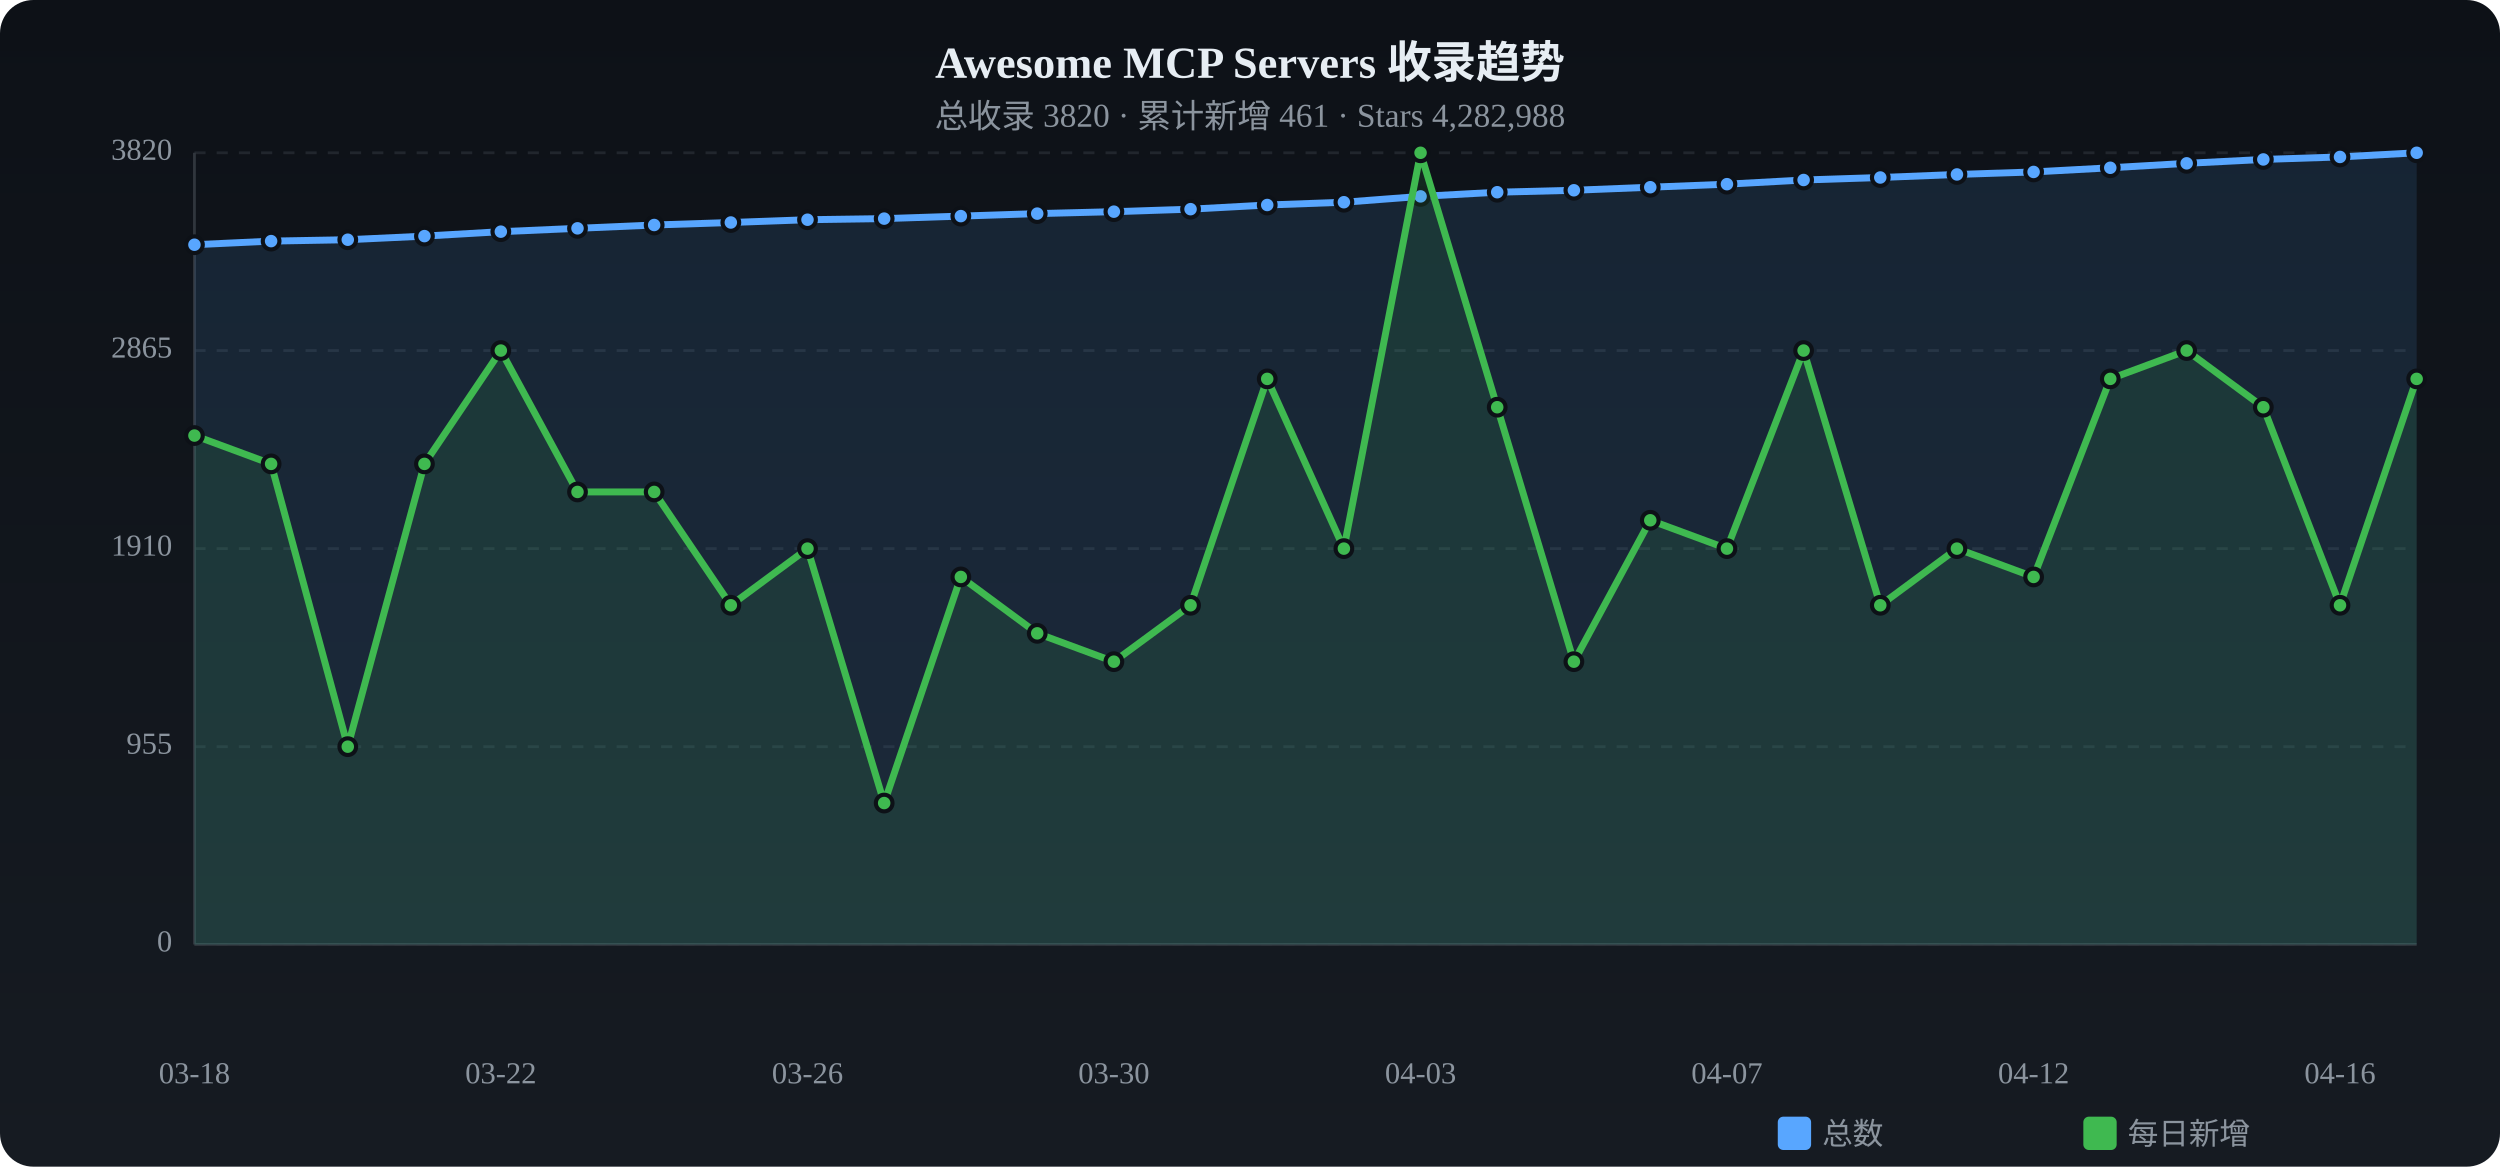
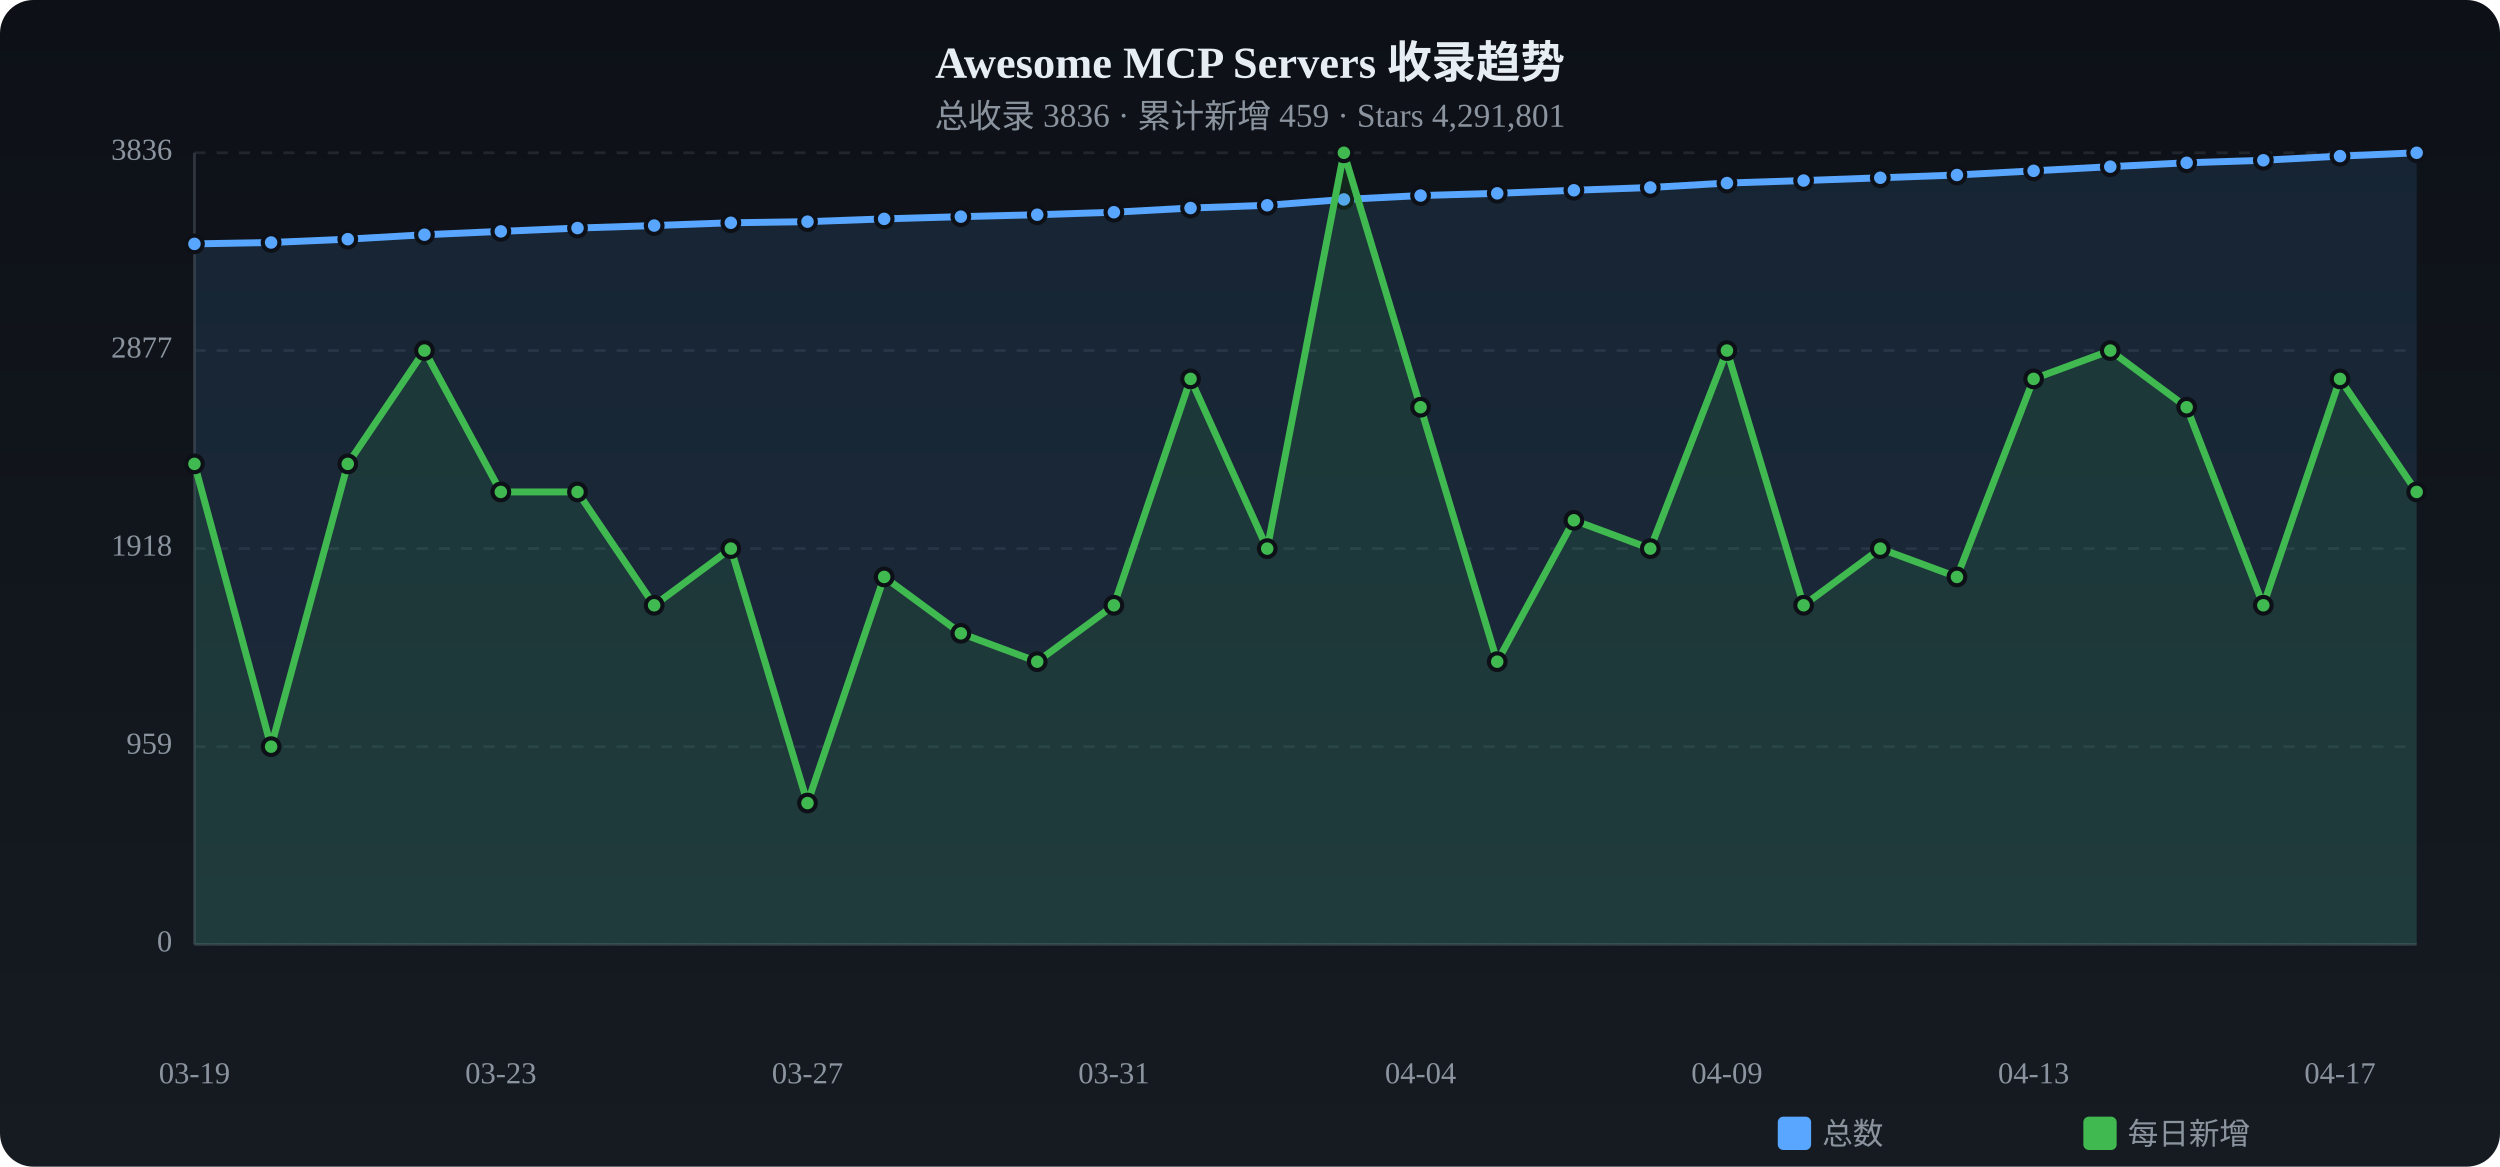
<svg xmlns="http://www.w3.org/2000/svg" viewBox="0 0 900 420" width="900" height="420">
  <defs>
    <linearGradient id="tbg" x1="0%" y1="0%" x2="0%" y2="100%">
      <stop offset="0%" stop-color="#0d1117" />
      <stop offset="100%" stop-color="#161b22" />
    </linearGradient>
  </defs>
  <rect width="900" height="420" rx="12" fill="url(#tbg)" />
  <text x="450.0" y="28" text-anchor="middle" fill="#e6edf3" font-size="16" font-weight="bold">Awesome MCP Servers 收录趋势</text>
-   <text x="450.0" y="46" text-anchor="middle" fill="#8b949e" font-size="12">总收录 3820 · 累计新增 461 · Stars 4,282,988</text>
+   <text x="450.0" y="46" text-anchor="middle" fill="#8b949e" font-size="12">总收录 3836 · 累计新增 459 · Stars 4,291,801</text>
  <text x="62" y="340.0" text-anchor="end" fill="#8b949e" font-size="11" dominant-baseline="middle">0</text>
  <line x1="70" y1="340.0" x2="870" y2="340.0" stroke="#21262d" stroke-dasharray="4 4" />
-   <text x="62" y="268.8" text-anchor="end" fill="#8b949e" font-size="11" dominant-baseline="middle">955</text>
+   <text x="62" y="268.8" text-anchor="end" fill="#8b949e" font-size="11" dominant-baseline="middle">959</text>
  <line x1="70" y1="268.8" x2="870" y2="268.8" stroke="#21262d" stroke-dasharray="4 4" />
-   <text x="62" y="197.5" text-anchor="end" fill="#8b949e" font-size="11" dominant-baseline="middle">1910</text>
+   <text x="62" y="197.5" text-anchor="end" fill="#8b949e" font-size="11" dominant-baseline="middle">1918</text>
  <line x1="70" y1="197.5" x2="870" y2="197.5" stroke="#21262d" stroke-dasharray="4 4" />
-   <text x="62" y="126.2" text-anchor="end" fill="#8b949e" font-size="11" dominant-baseline="middle">2865</text>
+   <text x="62" y="126.2" text-anchor="end" fill="#8b949e" font-size="11" dominant-baseline="middle">2877</text>
  <line x1="70" y1="126.2" x2="870" y2="126.2" stroke="#21262d" stroke-dasharray="4 4" />
-   <text x="62" y="55.0" text-anchor="end" fill="#8b949e" font-size="11" dominant-baseline="middle">3820</text>
+   <text x="62" y="55.0" text-anchor="end" fill="#8b949e" font-size="11" dominant-baseline="middle">3836</text>
  <line x1="70" y1="55.0" x2="870" y2="55.0" stroke="#21262d" stroke-dasharray="4 4" />
  <line x1="70" y1="55" x2="70" y2="340" stroke="#30363d" />
  <line x1="70" y1="340" x2="870" y2="340" stroke="#30363d" />
-   <path d="M70.0,88.1 L97.6,86.8 L125.2,86.3 L152.8,85.0 L180.3,83.4 L207.9,82.2 L235.5,81.0 L263.1,80.1 L290.7,79.1 L318.3,78.7 L345.9,77.8 L373.4,76.9 L401.0,76.2 L428.6,75.3 L456.2,73.8 L483.8,72.8 L511.4,70.7 L539.0,69.2 L566.6,68.5 L594.1,67.4 L621.7,66.3 L649.3,64.8 L676.9,63.9 L704.5,62.8 L732.1,61.9 L759.7,60.4 L787.2,58.8 L814.8,57.4 L842.4,56.5 L870.0,55.0 L870.0,340 L70.0,340 Z" fill="#58a6ff" opacity="0.12" />
-   <polyline points="70.0,88.1 97.6,86.8 125.2,86.3 152.8,85.0 180.3,83.4 207.9,82.2 235.5,81.0 263.1,80.1 290.7,79.1 318.3,78.7 345.9,77.8 373.4,76.9 401.0,76.2 428.6,75.3 456.2,73.8 483.8,72.8 511.4,70.7 539.0,69.2 566.6,68.5 594.1,67.4 621.7,66.3 649.3,64.8 676.9,63.9 704.5,62.8 732.1,61.9 759.7,60.4 787.2,58.8 814.8,57.4 842.4,56.5 870.0,55.0" fill="none" stroke="#58a6ff" stroke-width="2.5" stroke-linecap="round" stroke-linejoin="round" />
-   <circle cx="70.0" cy="88.1" r="3" fill="#58a6ff" stroke="#0d1117" stroke-width="1.5" />
-   <circle cx="97.6" cy="86.8" r="3" fill="#58a6ff" stroke="#0d1117" stroke-width="1.5" />
-   <circle cx="125.2" cy="86.3" r="3" fill="#58a6ff" stroke="#0d1117" stroke-width="1.5" />
-   <circle cx="152.8" cy="85.0" r="3" fill="#58a6ff" stroke="#0d1117" stroke-width="1.5" />
-   <circle cx="180.3" cy="83.4" r="3" fill="#58a6ff" stroke="#0d1117" stroke-width="1.5" />
-   <circle cx="207.9" cy="82.2" r="3" fill="#58a6ff" stroke="#0d1117" stroke-width="1.5" />
-   <circle cx="235.5" cy="81.0" r="3" fill="#58a6ff" stroke="#0d1117" stroke-width="1.5" />
-   <circle cx="263.1" cy="80.1" r="3" fill="#58a6ff" stroke="#0d1117" stroke-width="1.5" />
-   <circle cx="290.7" cy="79.1" r="3" fill="#58a6ff" stroke="#0d1117" stroke-width="1.5" />
-   <circle cx="318.3" cy="78.7" r="3" fill="#58a6ff" stroke="#0d1117" stroke-width="1.5" />
-   <circle cx="345.9" cy="77.8" r="3" fill="#58a6ff" stroke="#0d1117" stroke-width="1.5" />
-   <circle cx="373.4" cy="76.9" r="3" fill="#58a6ff" stroke="#0d1117" stroke-width="1.5" />
-   <circle cx="401.0" cy="76.2" r="3" fill="#58a6ff" stroke="#0d1117" stroke-width="1.5" />
-   <circle cx="428.6" cy="75.3" r="3" fill="#58a6ff" stroke="#0d1117" stroke-width="1.5" />
-   <circle cx="456.2" cy="73.8" r="3" fill="#58a6ff" stroke="#0d1117" stroke-width="1.5" />
-   <circle cx="483.8" cy="72.8" r="3" fill="#58a6ff" stroke="#0d1117" stroke-width="1.5" />
-   <circle cx="511.4" cy="70.7" r="3" fill="#58a6ff" stroke="#0d1117" stroke-width="1.5" />
-   <circle cx="539.0" cy="69.2" r="3" fill="#58a6ff" stroke="#0d1117" stroke-width="1.5" />
+   <path d="M70.0,87.8 L97.6,87.3 L125.2,86.1 L152.8,84.5 L180.3,83.3 L207.9,82.1 L235.5,81.2 L263.1,80.2 L290.7,79.8 L318.3,78.8 L345.9,78.0 L373.4,77.3 L401.0,76.4 L428.6,74.9 L456.2,73.9 L483.8,71.8 L511.4,70.4 L539.0,69.6 L566.6,68.5 L594.1,67.5 L621.7,65.9 L649.3,65.0 L676.9,64.0 L704.5,63.0 L732.1,61.5 L759.7,60.0 L787.2,58.6 L814.8,57.7 L842.4,56.2 L870.0,55.0 L870.0,340 L70.0,340 Z" fill="#58a6ff" opacity="0.12" />
+   <polyline points="70.0,87.8 97.6,87.3 125.2,86.1 152.8,84.5 180.3,83.3 207.9,82.1 235.5,81.2 263.1,80.2 290.7,79.8 318.3,78.8 345.9,78.0 373.4,77.3 401.0,76.4 428.6,74.9 456.2,73.9 483.8,71.8 511.4,70.4 539.0,69.6 566.6,68.5 594.1,67.5 621.7,65.9 649.3,65.0 676.9,64.0 704.5,63.0 732.1,61.5 759.7,60.0 787.2,58.6 814.8,57.7 842.4,56.2 870.0,55.0" fill="none" stroke="#58a6ff" stroke-width="2.5" stroke-linecap="round" stroke-linejoin="round" />
+   <circle cx="70.0" cy="87.8" r="3" fill="#58a6ff" stroke="#0d1117" stroke-width="1.5" />
+   <circle cx="97.6" cy="87.3" r="3" fill="#58a6ff" stroke="#0d1117" stroke-width="1.5" />
+   <circle cx="125.2" cy="86.1" r="3" fill="#58a6ff" stroke="#0d1117" stroke-width="1.5" />
+   <circle cx="152.8" cy="84.5" r="3" fill="#58a6ff" stroke="#0d1117" stroke-width="1.5" />
+   <circle cx="180.3" cy="83.3" r="3" fill="#58a6ff" stroke="#0d1117" stroke-width="1.5" />
+   <circle cx="207.9" cy="82.1" r="3" fill="#58a6ff" stroke="#0d1117" stroke-width="1.5" />
+   <circle cx="235.5" cy="81.2" r="3" fill="#58a6ff" stroke="#0d1117" stroke-width="1.5" />
+   <circle cx="263.1" cy="80.2" r="3" fill="#58a6ff" stroke="#0d1117" stroke-width="1.5" />
+   <circle cx="290.7" cy="79.8" r="3" fill="#58a6ff" stroke="#0d1117" stroke-width="1.5" />
+   <circle cx="318.3" cy="78.8" r="3" fill="#58a6ff" stroke="#0d1117" stroke-width="1.5" />
+   <circle cx="345.9" cy="78.0" r="3" fill="#58a6ff" stroke="#0d1117" stroke-width="1.5" />
+   <circle cx="373.4" cy="77.3" r="3" fill="#58a6ff" stroke="#0d1117" stroke-width="1.5" />
+   <circle cx="401.0" cy="76.4" r="3" fill="#58a6ff" stroke="#0d1117" stroke-width="1.5" />
+   <circle cx="428.6" cy="74.9" r="3" fill="#58a6ff" stroke="#0d1117" stroke-width="1.5" />
+   <circle cx="456.2" cy="73.9" r="3" fill="#58a6ff" stroke="#0d1117" stroke-width="1.5" />
+   <circle cx="483.8" cy="71.8" r="3" fill="#58a6ff" stroke="#0d1117" stroke-width="1.5" />
+   <circle cx="511.4" cy="70.4" r="3" fill="#58a6ff" stroke="#0d1117" stroke-width="1.5" />
+   <circle cx="539.0" cy="69.6" r="3" fill="#58a6ff" stroke="#0d1117" stroke-width="1.5" />
  <circle cx="566.6" cy="68.5" r="3" fill="#58a6ff" stroke="#0d1117" stroke-width="1.5" />
-   <circle cx="594.1" cy="67.4" r="3" fill="#58a6ff" stroke="#0d1117" stroke-width="1.5" />
-   <circle cx="621.7" cy="66.3" r="3" fill="#58a6ff" stroke="#0d1117" stroke-width="1.5" />
-   <circle cx="649.3" cy="64.8" r="3" fill="#58a6ff" stroke="#0d1117" stroke-width="1.5" />
-   <circle cx="676.9" cy="63.9" r="3" fill="#58a6ff" stroke="#0d1117" stroke-width="1.5" />
-   <circle cx="704.5" cy="62.8" r="3" fill="#58a6ff" stroke="#0d1117" stroke-width="1.5" />
-   <circle cx="732.1" cy="61.9" r="3" fill="#58a6ff" stroke="#0d1117" stroke-width="1.5" />
-   <circle cx="759.7" cy="60.4" r="3" fill="#58a6ff" stroke="#0d1117" stroke-width="1.5" />
-   <circle cx="787.2" cy="58.8" r="3" fill="#58a6ff" stroke="#0d1117" stroke-width="1.5" />
-   <circle cx="814.8" cy="57.4" r="3" fill="#58a6ff" stroke="#0d1117" stroke-width="1.5" />
-   <circle cx="842.4" cy="56.5" r="3" fill="#58a6ff" stroke="#0d1117" stroke-width="1.5" />
+   <circle cx="594.1" cy="67.5" r="3" fill="#58a6ff" stroke="#0d1117" stroke-width="1.5" />
+   <circle cx="621.7" cy="65.9" r="3" fill="#58a6ff" stroke="#0d1117" stroke-width="1.5" />
+   <circle cx="649.3" cy="65.0" r="3" fill="#58a6ff" stroke="#0d1117" stroke-width="1.5" />
+   <circle cx="676.9" cy="64.0" r="3" fill="#58a6ff" stroke="#0d1117" stroke-width="1.5" />
+   <circle cx="704.5" cy="63.0" r="3" fill="#58a6ff" stroke="#0d1117" stroke-width="1.5" />
+   <circle cx="732.1" cy="61.5" r="3" fill="#58a6ff" stroke="#0d1117" stroke-width="1.5" />
+   <circle cx="759.7" cy="60.0" r="3" fill="#58a6ff" stroke="#0d1117" stroke-width="1.5" />
+   <circle cx="787.2" cy="58.6" r="3" fill="#58a6ff" stroke="#0d1117" stroke-width="1.5" />
+   <circle cx="814.8" cy="57.7" r="3" fill="#58a6ff" stroke="#0d1117" stroke-width="1.5" />
+   <circle cx="842.4" cy="56.2" r="3" fill="#58a6ff" stroke="#0d1117" stroke-width="1.5" />
  <circle cx="870.0" cy="55.0" r="3" fill="#58a6ff" stroke="#0d1117" stroke-width="1.5" />
-   <path d="M70.0,156.8 L97.6,167.0 L125.2,268.8 L152.8,167.0 L180.3,126.2 L207.9,177.1 L235.5,177.1 L263.1,217.9 L290.7,197.5 L318.3,289.1 L345.9,207.7 L373.4,228.0 L401.0,238.2 L428.6,217.9 L456.2,136.4 L483.8,197.5 L511.4,55.0 L539.0,146.6 L566.6,238.2 L594.1,187.3 L621.7,197.5 L649.3,126.2 L676.9,217.9 L704.5,197.5 L732.1,207.7 L759.7,136.4 L787.2,126.2 L814.8,146.6 L842.4,217.9 L870.0,136.4 L870.0,340 L70.0,340 Z" fill="#3fb950" opacity="0.12" />
-   <polyline points="70.0,156.8 97.6,167.0 125.2,268.8 152.8,167.0 180.3,126.2 207.9,177.1 235.5,177.1 263.1,217.9 290.7,197.5 318.3,289.1 345.9,207.7 373.4,228.0 401.0,238.2 428.6,217.9 456.2,136.4 483.8,197.5 511.4,55.0 539.0,146.6 566.6,238.2 594.1,187.3 621.7,197.5 649.3,126.2 676.9,217.9 704.5,197.5 732.1,207.7 759.7,136.4 787.2,126.2 814.8,146.6 842.4,217.9 870.0,136.4" fill="none" stroke="#3fb950" stroke-width="2.5" stroke-linecap="round" stroke-linejoin="round" />
-   <circle cx="70.0" cy="156.8" r="3" fill="#3fb950" stroke="#0d1117" stroke-width="1.5" />
-   <circle cx="97.6" cy="167.0" r="3" fill="#3fb950" stroke="#0d1117" stroke-width="1.5" />
-   <circle cx="125.2" cy="268.8" r="3" fill="#3fb950" stroke="#0d1117" stroke-width="1.5" />
-   <circle cx="152.8" cy="167.0" r="3" fill="#3fb950" stroke="#0d1117" stroke-width="1.5" />
-   <circle cx="180.3" cy="126.2" r="3" fill="#3fb950" stroke="#0d1117" stroke-width="1.5" />
+   <path d="M70.0,167.0 L97.6,268.8 L125.2,167.0 L152.8,126.2 L180.3,177.1 L207.9,177.1 L235.5,217.9 L263.1,197.5 L290.7,289.1 L318.3,207.7 L345.9,228.0 L373.4,238.2 L401.0,217.9 L428.6,136.4 L456.2,197.5 L483.8,55.0 L511.4,146.6 L539.0,238.2 L566.6,187.3 L594.1,197.5 L621.7,126.2 L649.3,217.9 L676.9,197.5 L704.5,207.7 L732.1,136.4 L759.7,126.2 L787.2,146.6 L814.8,217.9 L842.4,136.4 L870.0,177.1 L870.0,340 L70.0,340 Z" fill="#3fb950" opacity="0.12" />
+   <polyline points="70.0,167.0 97.6,268.8 125.2,167.0 152.8,126.2 180.3,177.1 207.9,177.1 235.5,217.9 263.1,197.5 290.7,289.1 318.3,207.7 345.9,228.0 373.4,238.2 401.0,217.9 428.6,136.4 456.2,197.5 483.8,55.0 511.4,146.6 539.0,238.2 566.6,187.3 594.1,197.5 621.7,126.2 649.3,217.9 676.9,197.5 704.5,207.7 732.1,136.4 759.7,126.2 787.2,146.6 814.8,217.9 842.4,136.4 870.0,177.1" fill="none" stroke="#3fb950" stroke-width="2.5" stroke-linecap="round" stroke-linejoin="round" />
+   <circle cx="70.0" cy="167.0" r="3" fill="#3fb950" stroke="#0d1117" stroke-width="1.5" />
+   <circle cx="97.6" cy="268.8" r="3" fill="#3fb950" stroke="#0d1117" stroke-width="1.5" />
+   <circle cx="125.2" cy="167.0" r="3" fill="#3fb950" stroke="#0d1117" stroke-width="1.5" />
+   <circle cx="152.8" cy="126.2" r="3" fill="#3fb950" stroke="#0d1117" stroke-width="1.5" />
+   <circle cx="180.3" cy="177.1" r="3" fill="#3fb950" stroke="#0d1117" stroke-width="1.5" />
  <circle cx="207.9" cy="177.1" r="3" fill="#3fb950" stroke="#0d1117" stroke-width="1.5" />
-   <circle cx="235.5" cy="177.1" r="3" fill="#3fb950" stroke="#0d1117" stroke-width="1.5" />
-   <circle cx="263.1" cy="217.9" r="3" fill="#3fb950" stroke="#0d1117" stroke-width="1.5" />
-   <circle cx="290.7" cy="197.5" r="3" fill="#3fb950" stroke="#0d1117" stroke-width="1.5" />
-   <circle cx="318.3" cy="289.1" r="3" fill="#3fb950" stroke="#0d1117" stroke-width="1.5" />
-   <circle cx="345.9" cy="207.7" r="3" fill="#3fb950" stroke="#0d1117" stroke-width="1.5" />
-   <circle cx="373.4" cy="228.0" r="3" fill="#3fb950" stroke="#0d1117" stroke-width="1.5" />
-   <circle cx="401.0" cy="238.2" r="3" fill="#3fb950" stroke="#0d1117" stroke-width="1.5" />
-   <circle cx="428.6" cy="217.9" r="3" fill="#3fb950" stroke="#0d1117" stroke-width="1.5" />
-   <circle cx="456.2" cy="136.4" r="3" fill="#3fb950" stroke="#0d1117" stroke-width="1.5" />
-   <circle cx="483.8" cy="197.5" r="3" fill="#3fb950" stroke="#0d1117" stroke-width="1.5" />
-   <circle cx="511.4" cy="55.0" r="3" fill="#3fb950" stroke="#0d1117" stroke-width="1.5" />
-   <circle cx="539.0" cy="146.6" r="3" fill="#3fb950" stroke="#0d1117" stroke-width="1.5" />
-   <circle cx="566.6" cy="238.2" r="3" fill="#3fb950" stroke="#0d1117" stroke-width="1.5" />
-   <circle cx="594.1" cy="187.3" r="3" fill="#3fb950" stroke="#0d1117" stroke-width="1.5" />
-   <circle cx="621.7" cy="197.5" r="3" fill="#3fb950" stroke="#0d1117" stroke-width="1.5" />
-   <circle cx="649.3" cy="126.2" r="3" fill="#3fb950" stroke="#0d1117" stroke-width="1.5" />
-   <circle cx="676.9" cy="217.9" r="3" fill="#3fb950" stroke="#0d1117" stroke-width="1.5" />
-   <circle cx="704.5" cy="197.5" r="3" fill="#3fb950" stroke="#0d1117" stroke-width="1.5" />
-   <circle cx="732.1" cy="207.7" r="3" fill="#3fb950" stroke="#0d1117" stroke-width="1.5" />
-   <circle cx="759.7" cy="136.4" r="3" fill="#3fb950" stroke="#0d1117" stroke-width="1.5" />
-   <circle cx="787.2" cy="126.2" r="3" fill="#3fb950" stroke="#0d1117" stroke-width="1.5" />
-   <circle cx="814.8" cy="146.6" r="3" fill="#3fb950" stroke="#0d1117" stroke-width="1.5" />
-   <circle cx="842.4" cy="217.9" r="3" fill="#3fb950" stroke="#0d1117" stroke-width="1.5" />
-   <circle cx="870.0" cy="136.4" r="3" fill="#3fb950" stroke="#0d1117" stroke-width="1.5" />
-   <text x="70.0" y="390" text-anchor="middle" fill="#8b949e" font-size="11">03-18</text>
-   <text x="180.3" y="390" text-anchor="middle" fill="#8b949e" font-size="11">03-22</text>
-   <text x="290.7" y="390" text-anchor="middle" fill="#8b949e" font-size="11">03-26</text>
-   <text x="401.0" y="390" text-anchor="middle" fill="#8b949e" font-size="11">03-30</text>
-   <text x="511.4" y="390" text-anchor="middle" fill="#8b949e" font-size="11">04-03</text>
-   <text x="621.7" y="390" text-anchor="middle" fill="#8b949e" font-size="11">04-07</text>
-   <text x="732.1" y="390" text-anchor="middle" fill="#8b949e" font-size="11">04-12</text>
-   <text x="842.4" y="390" text-anchor="middle" fill="#8b949e" font-size="11">04-16</text>
+   <circle cx="235.5" cy="217.9" r="3" fill="#3fb950" stroke="#0d1117" stroke-width="1.5" />
+   <circle cx="263.1" cy="197.5" r="3" fill="#3fb950" stroke="#0d1117" stroke-width="1.5" />
+   <circle cx="290.7" cy="289.1" r="3" fill="#3fb950" stroke="#0d1117" stroke-width="1.5" />
+   <circle cx="318.3" cy="207.7" r="3" fill="#3fb950" stroke="#0d1117" stroke-width="1.5" />
+   <circle cx="345.9" cy="228.0" r="3" fill="#3fb950" stroke="#0d1117" stroke-width="1.5" />
+   <circle cx="373.4" cy="238.2" r="3" fill="#3fb950" stroke="#0d1117" stroke-width="1.5" />
+   <circle cx="401.0" cy="217.9" r="3" fill="#3fb950" stroke="#0d1117" stroke-width="1.5" />
+   <circle cx="428.6" cy="136.4" r="3" fill="#3fb950" stroke="#0d1117" stroke-width="1.5" />
+   <circle cx="456.2" cy="197.5" r="3" fill="#3fb950" stroke="#0d1117" stroke-width="1.5" />
+   <circle cx="483.8" cy="55.0" r="3" fill="#3fb950" stroke="#0d1117" stroke-width="1.5" />
+   <circle cx="511.4" cy="146.6" r="3" fill="#3fb950" stroke="#0d1117" stroke-width="1.5" />
+   <circle cx="539.0" cy="238.2" r="3" fill="#3fb950" stroke="#0d1117" stroke-width="1.5" />
+   <circle cx="566.6" cy="187.3" r="3" fill="#3fb950" stroke="#0d1117" stroke-width="1.5" />
+   <circle cx="594.1" cy="197.5" r="3" fill="#3fb950" stroke="#0d1117" stroke-width="1.5" />
+   <circle cx="621.7" cy="126.2" r="3" fill="#3fb950" stroke="#0d1117" stroke-width="1.5" />
+   <circle cx="649.3" cy="217.9" r="3" fill="#3fb950" stroke="#0d1117" stroke-width="1.5" />
+   <circle cx="676.9" cy="197.5" r="3" fill="#3fb950" stroke="#0d1117" stroke-width="1.5" />
+   <circle cx="704.5" cy="207.7" r="3" fill="#3fb950" stroke="#0d1117" stroke-width="1.5" />
+   <circle cx="732.1" cy="136.4" r="3" fill="#3fb950" stroke="#0d1117" stroke-width="1.5" />
+   <circle cx="759.7" cy="126.2" r="3" fill="#3fb950" stroke="#0d1117" stroke-width="1.5" />
+   <circle cx="787.2" cy="146.6" r="3" fill="#3fb950" stroke="#0d1117" stroke-width="1.5" />
+   <circle cx="814.8" cy="217.9" r="3" fill="#3fb950" stroke="#0d1117" stroke-width="1.5" />
+   <circle cx="842.4" cy="136.4" r="3" fill="#3fb950" stroke="#0d1117" stroke-width="1.5" />
+   <circle cx="870.0" cy="177.1" r="3" fill="#3fb950" stroke="#0d1117" stroke-width="1.5" />
+   <text x="70.0" y="390" text-anchor="middle" fill="#8b949e" font-size="11">03-19</text>
+   <text x="180.3" y="390" text-anchor="middle" fill="#8b949e" font-size="11">03-23</text>
+   <text x="290.7" y="390" text-anchor="middle" fill="#8b949e" font-size="11">03-27</text>
+   <text x="401.0" y="390" text-anchor="middle" fill="#8b949e" font-size="11">03-31</text>
+   <text x="511.4" y="390" text-anchor="middle" fill="#8b949e" font-size="11">04-04</text>
+   <text x="621.7" y="390" text-anchor="middle" fill="#8b949e" font-size="11">04-09</text>
+   <text x="732.1" y="390" text-anchor="middle" fill="#8b949e" font-size="11">04-13</text>
+   <text x="842.4" y="390" text-anchor="middle" fill="#8b949e" font-size="11">04-17</text>
  <rect x="640" y="402" width="12" height="12" rx="2" fill="#58a6ff" />
  <text x="656" y="412" fill="#8b949e" font-size="11">总数</text>
  <rect x="750" y="402" width="12" height="12" rx="2" fill="#3fb950" />
  <text x="766" y="412" fill="#8b949e" font-size="11">每日新增</text>
</svg>
